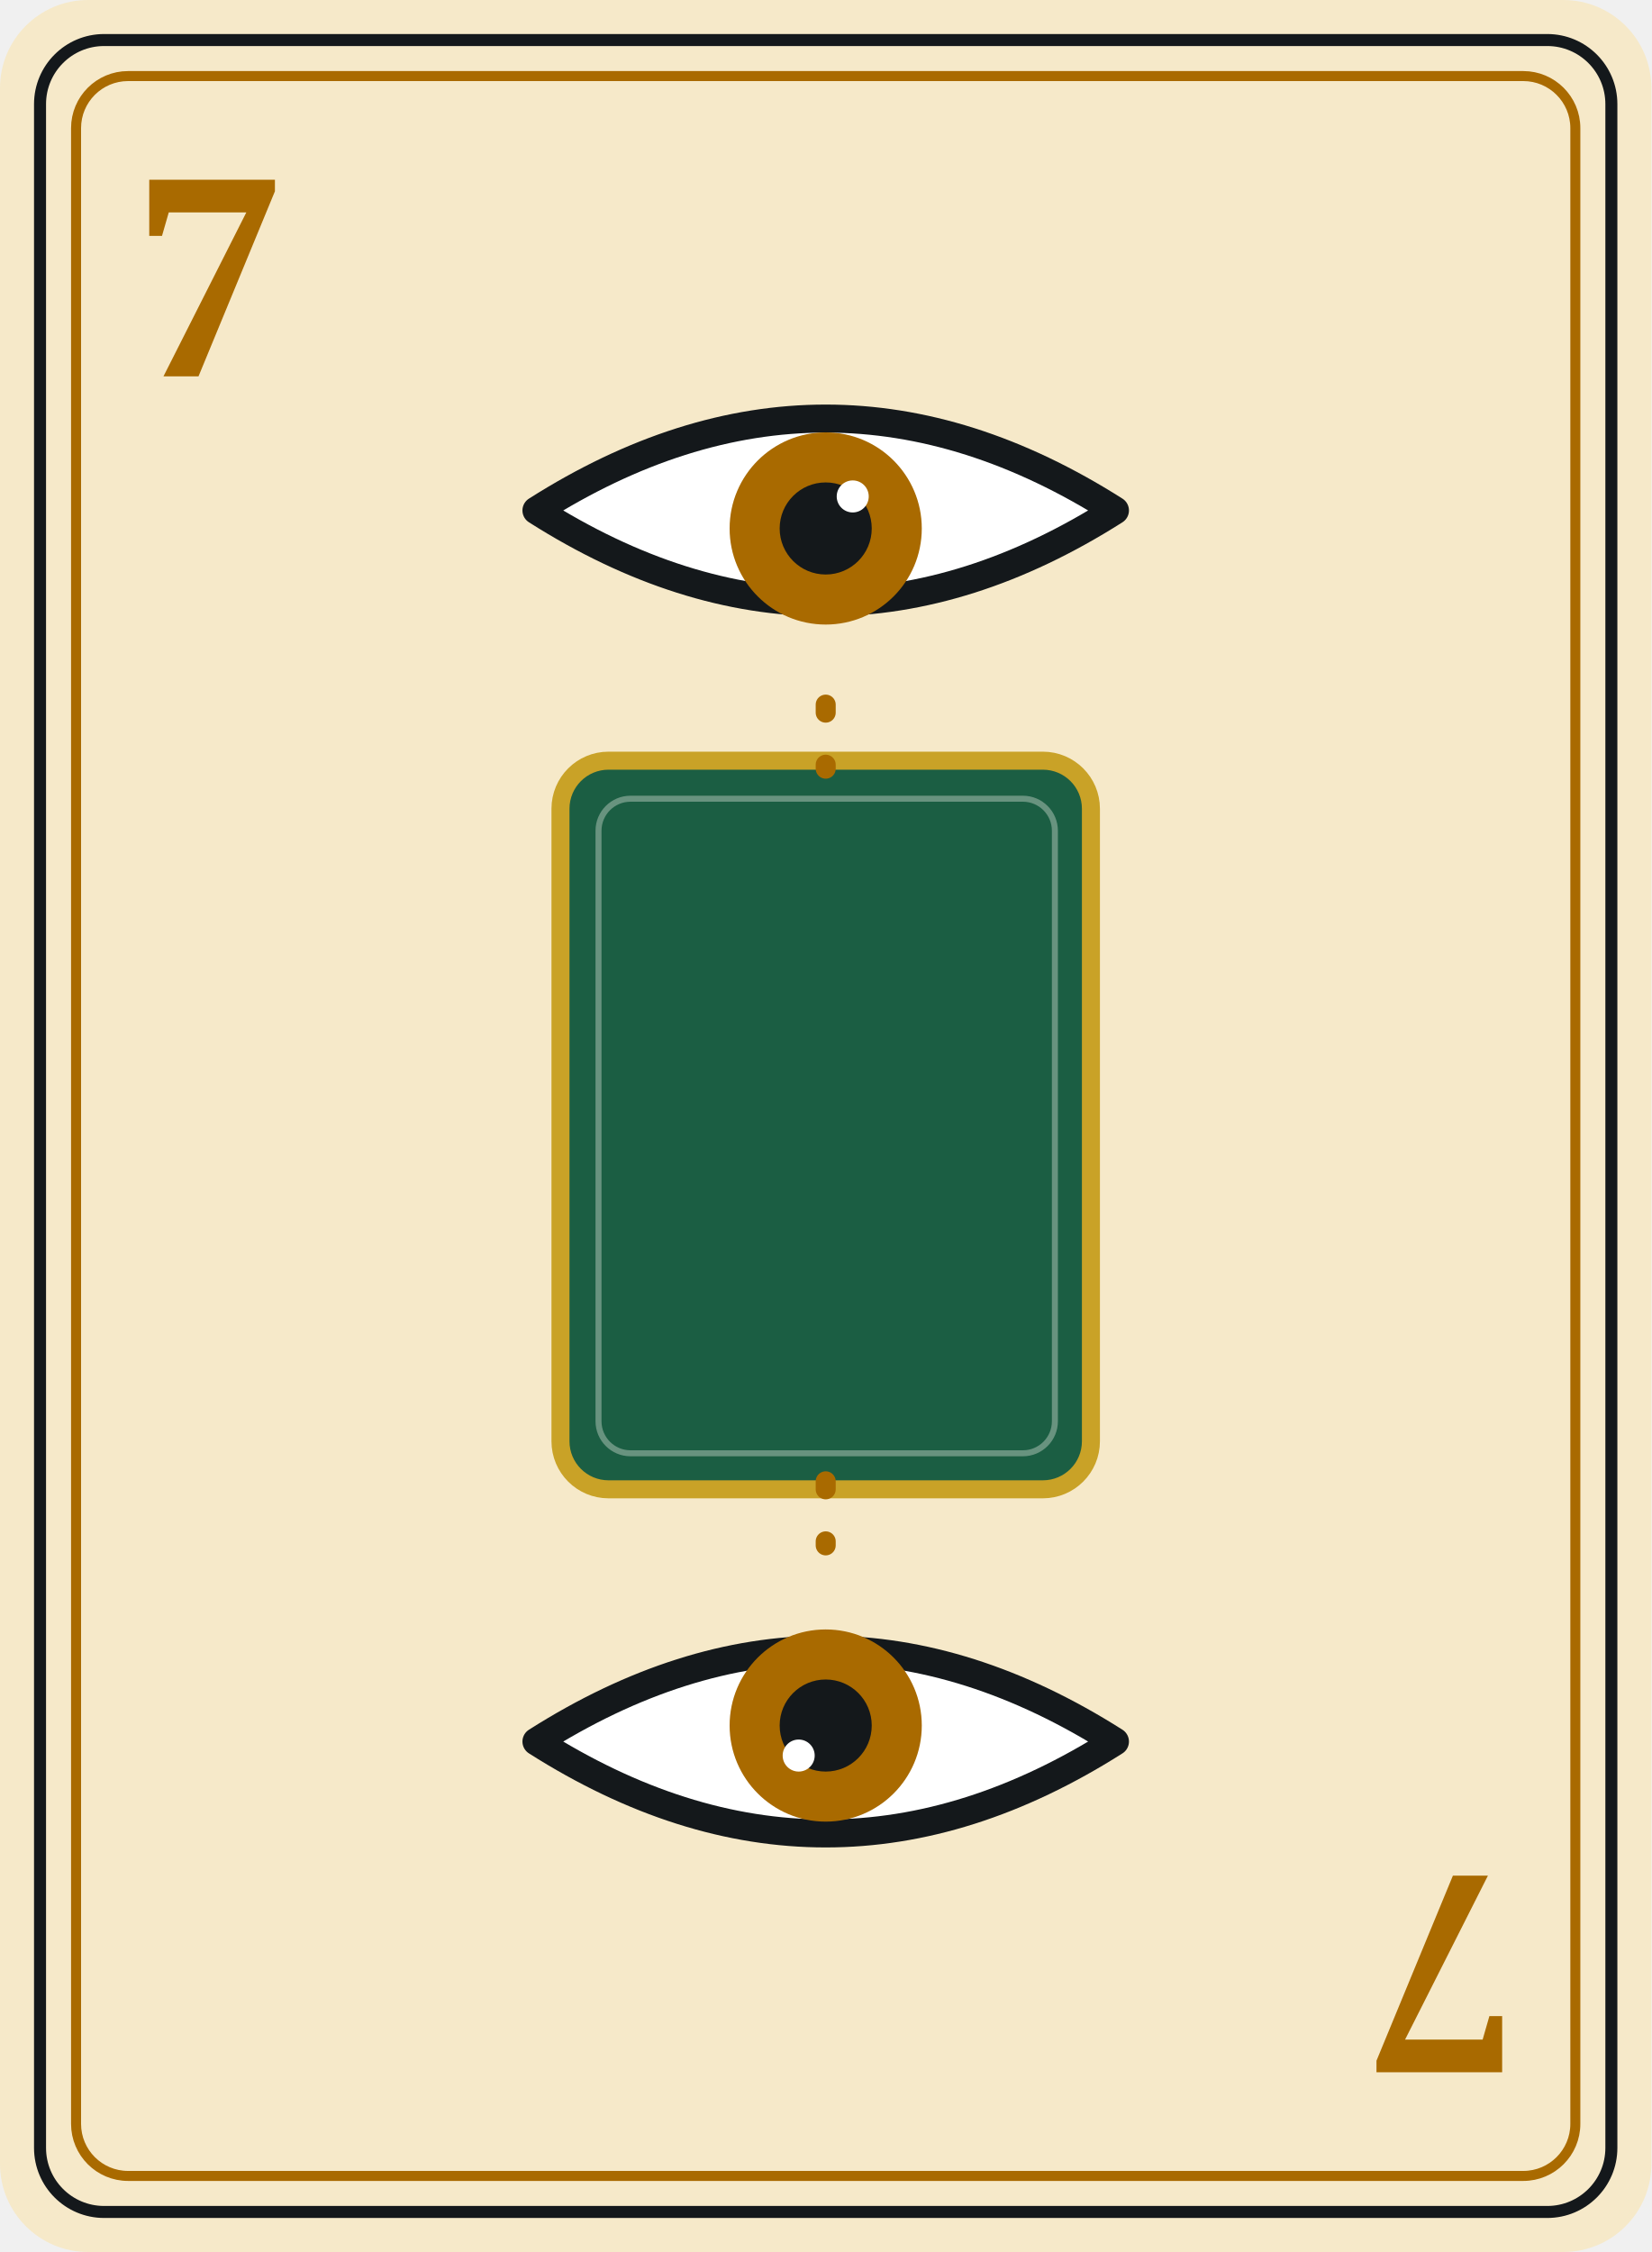
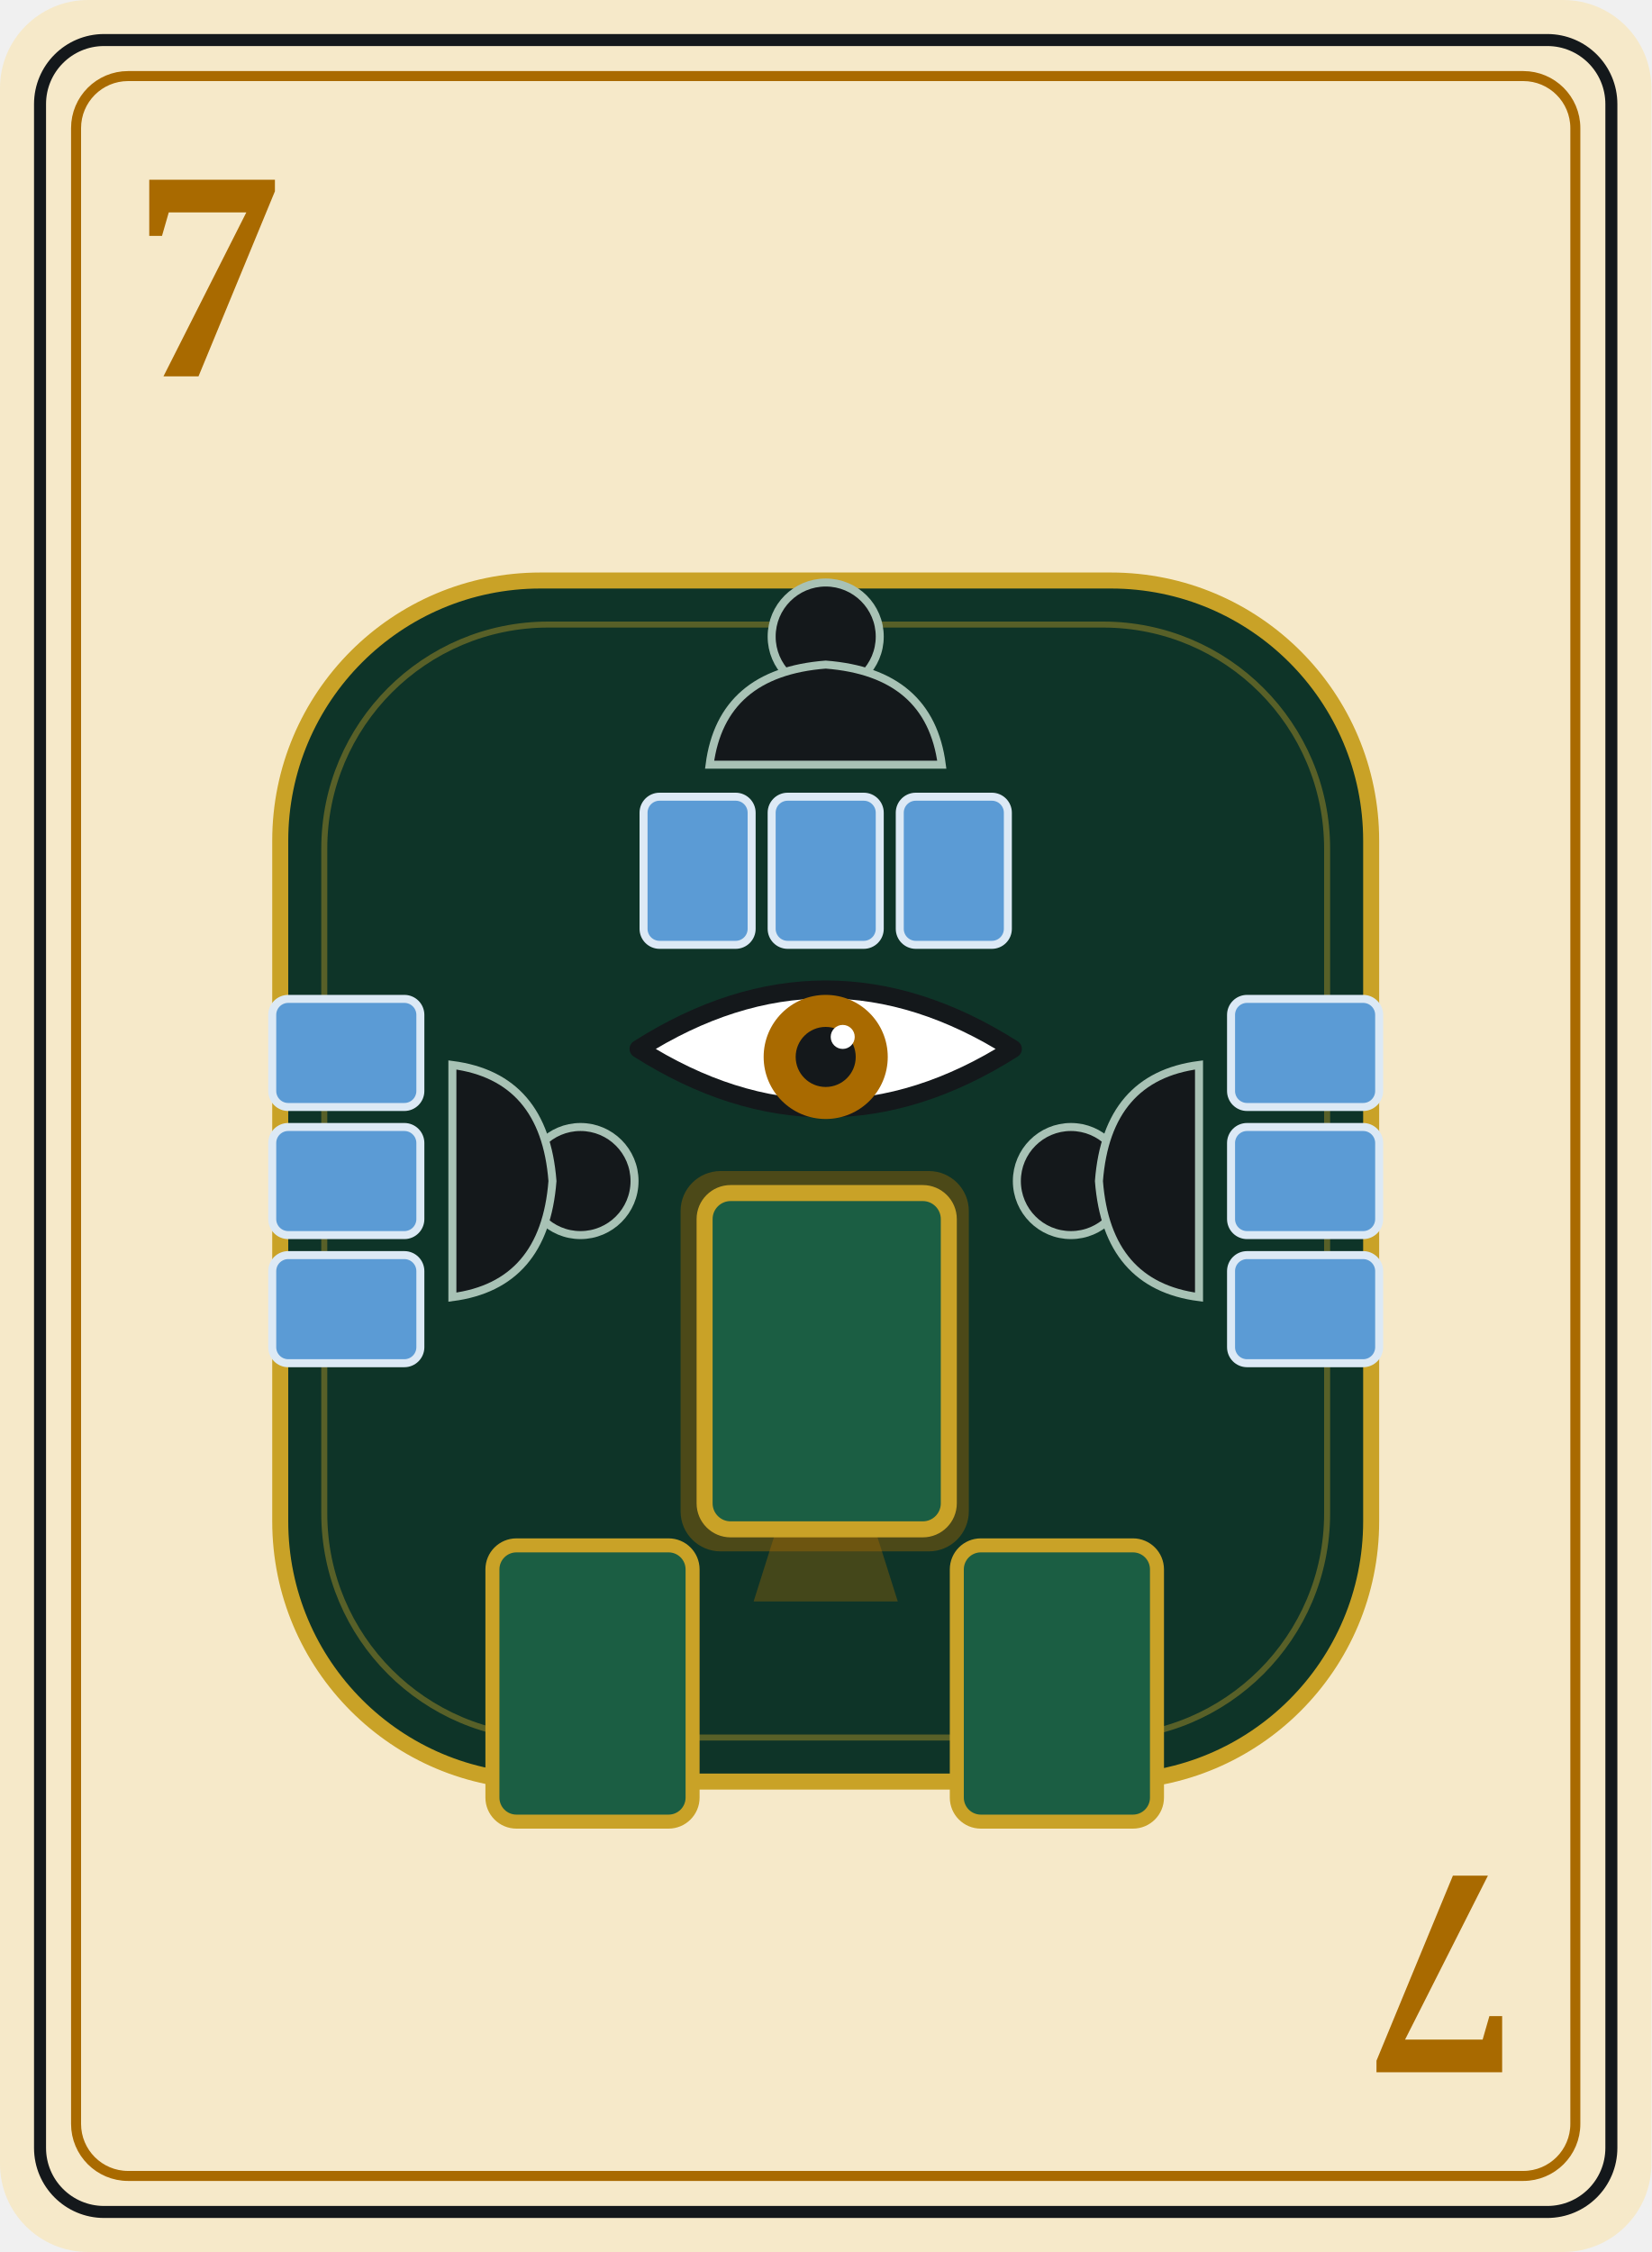
<svg xmlns="http://www.w3.org/2000/svg" viewBox="0 0 825 1125">
  <rect width="825" height="1125" rx="44" fill="#F6E9C9" />
  <rect x="20" y="20" width="785" height="1085" rx="32" fill="none" stroke="#14181B" stroke-width="6" />
  <rect x="38" y="38" width="749" height="1049" rx="26" fill="none" stroke="#A96A00" stroke-width="5" />
  <text x="66" y="188" font-family="Georgia, 'Times New Roman', serif" font-size="150" font-weight="bold" fill="#A96A00">7</text>
  <g transform="rotate(180 412.5 562.5)">
    <text x="66" y="188" font-family="Georgia, 'Times New Roman', serif" font-size="150" font-weight="bold" fill="#A96A00">7</text>
  </g>
-   <rect x="280" y="380" width="265" height="364" rx="24" fill="#1B5E43" stroke="#C9A227" stroke-width="9" />
-   <rect x="299" y="399" width="228" height="327" rx="16" fill="none" stroke="#F7F5EF" stroke-width="3" opacity="0.35" />
-   <path d="M 268.0,255 Q 412.5,163.2 557.0,255 Q 412.5,346.8 268.0,255 Z" fill="#FFFFFF" stroke="#14181B" stroke-width="14" stroke-linejoin="round" />
-   <circle cx="412.5" cy="264" r="48" fill="#A96A00" />
-   <circle cx="412.5" cy="264" r="23" fill="#14181B" />
-   <circle cx="426" cy="248" r="8" fill="#FFFFFF" />
-   <g transform="rotate(180 412.5 870)">
-     <path d="M 268.0,870 Q 412.5,778.2 557.0,870 Q 412.5,961.8 268.0,870 Z" fill="#FFFFFF" stroke="#14181B" stroke-width="14" stroke-linejoin="round" />
-     <circle cx="412.5" cy="878" r="48" fill="#A96A00" />
-     <circle cx="412.5" cy="878" r="23" fill="#14181B" />
-     <circle cx="426" cy="863" r="8" fill="#FFFFFF" />
+   <rect x="140" y="290" width="545" height="600" rx="130" fill="#0E3428" stroke="#C9A227" stroke-width="8" />
+   <rect x="162" y="312" width="501" height="556" rx="112" fill="none" stroke="#C9A227" stroke-width="3" opacity="0.4" />
+   <g transform="translate(412.5 384) rotate(0.0)">
+     <circle cx="0" cy="-66" r="27" fill="#14181B" stroke="#A8C2B5" stroke-width="4" />
+     <path d="M -58,-2 Q -52,-48 0,-52 Q 52,-48 58,-2 Z" fill="#14181B" stroke="#A8C2B5" stroke-width="4" />
+     <rect x="-91" y="14" width="54" height="74" rx="8" fill="#5B9BD5" stroke="#DCE9F5" stroke-width="4" />
+     <rect x="-27" y="14" width="54" height="74" rx="8" fill="#5B9BD5" stroke="#DCE9F5" stroke-width="4" />
+     <rect x="37" y="14" width="54" height="74" rx="8" fill="#5B9BD5" stroke="#DCE9F5" stroke-width="4" />
  </g>
-   <line x1="412.5" y1="352" x2="412.5" y2="384" stroke="#A96A00" stroke-width="10" stroke-linecap="round" stroke-dasharray="4 26" />
-   <line x1="412.5" y1="740" x2="412.5" y2="772" stroke="#A96A00" stroke-width="10" stroke-linecap="round" stroke-dasharray="4 26" />
+   <g transform="translate(224 590) rotate(90)">
+     <circle cx="0" cy="-66" r="27" fill="#14181B" stroke="#A8C2B5" stroke-width="4" />
+     <path d="M -58,-2 Q -52,-48 0,-52 Q 52,-48 58,-2 Z" fill="#14181B" stroke="#A8C2B5" stroke-width="4" />
+     <rect x="-91" y="14" width="54" height="74" rx="8" fill="#5B9BD5" stroke="#DCE9F5" stroke-width="4" />
+     <rect x="-27" y="14" width="54" height="74" rx="8" fill="#5B9BD5" stroke="#DCE9F5" stroke-width="4" />
+     <rect x="37" y="14" width="54" height="74" rx="8" fill="#5B9BD5" stroke="#DCE9F5" stroke-width="4" />
+   </g>
+   <g transform="translate(601 590) rotate(-90)">
+     <circle cx="0" cy="-66" r="27" fill="#14181B" stroke="#A8C2B5" stroke-width="4" />
+     <path d="M -58,-2 Q -52,-48 0,-52 Q 52,-48 58,-2 Z" fill="#14181B" stroke="#A8C2B5" stroke-width="4" />
+     <rect x="-91" y="14" width="54" height="74" rx="8" fill="#5B9BD5" stroke="#DCE9F5" stroke-width="4" />
+     <rect x="-27" y="14" width="54" height="74" rx="8" fill="#5B9BD5" stroke="#DCE9F5" stroke-width="4" />
+     <rect x="37" y="14" width="54" height="74" rx="8" fill="#5B9BD5" stroke="#DCE9F5" stroke-width="4" />
+   </g>
+   <rect x="246" y="772" width="100" height="138" rx="12" fill="#1B5E43" stroke="#C9A227" stroke-width="7" />
+   <rect x="478" y="772" width="100" height="138" rx="12" fill="#1B5E43" stroke="#C9A227" stroke-width="7" />
+   <polygon points="376.5,800 448.5,800 424.5,724 400.5,724" fill="#A96A00" opacity="0.35" />
+   <rect x="340" y="585" width="144" height="190" rx="20" fill="#A96A00" opacity="0.4" />
+   <rect x="352" y="596" width="122" height="168" rx="13" fill="#1B5E43" stroke="#C9A227" stroke-width="8" />
+   <path d="M 319.0,524 Q 412.5,464.6 506.0,524 Q 412.5,583.4 319.0,524 Z" fill="#FFFFFF" stroke="#14181B" stroke-width="9" stroke-linejoin="round" />
+   <circle cx="412.5" cy="528" r="31" fill="#A96A00" />
+   <circle cx="412.5" cy="528" r="15" fill="#14181B" />
+   <circle cx="421" cy="518" r="6" fill="#FFFFFF" />
</svg>
